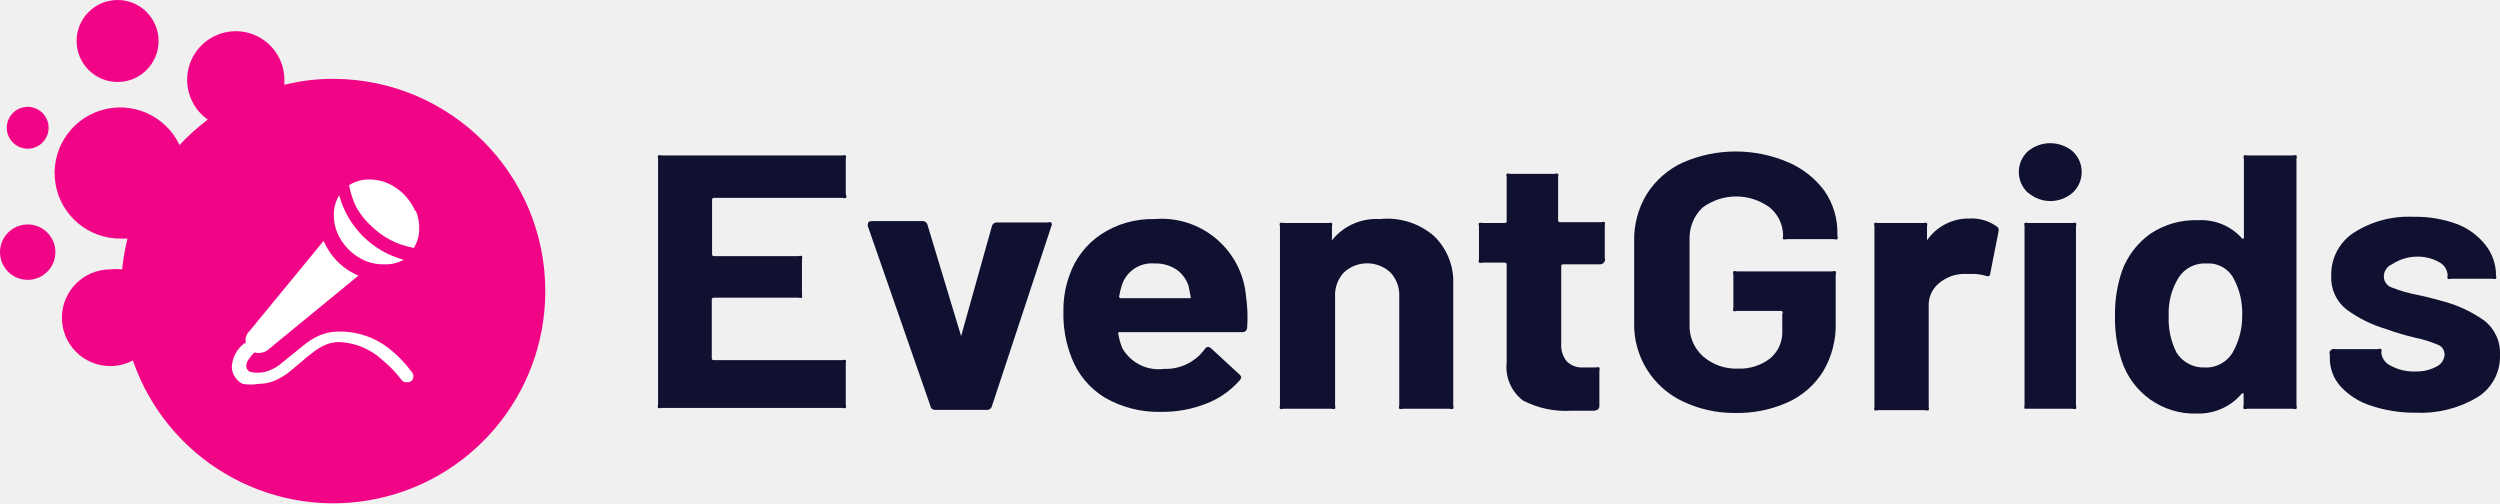
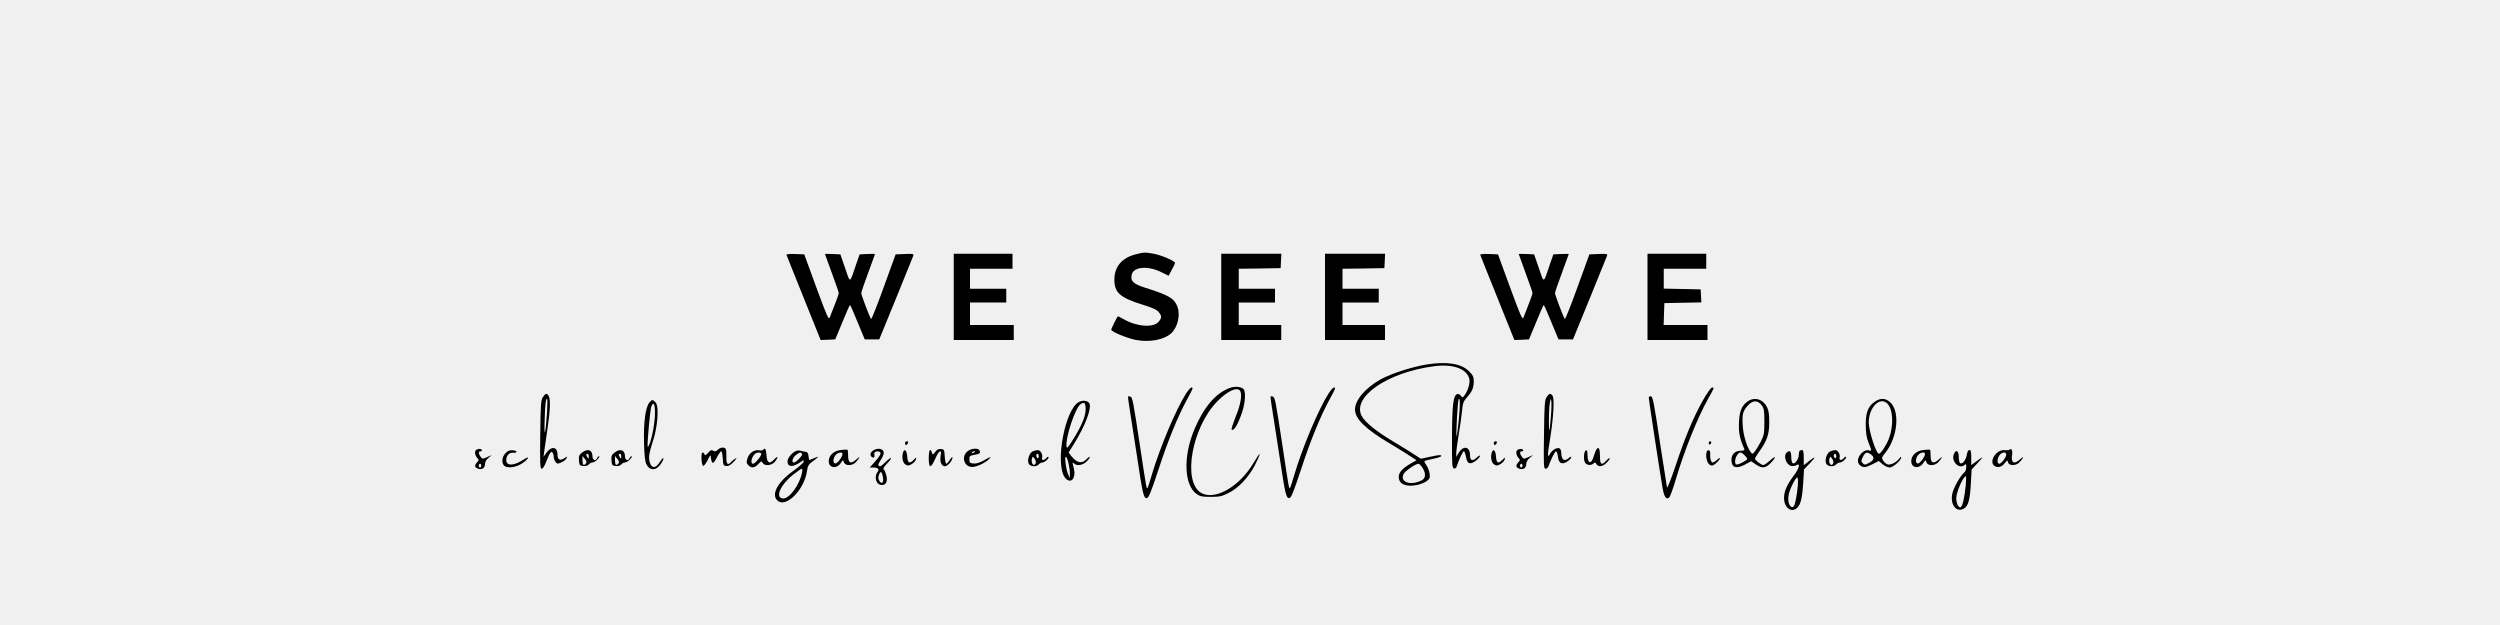
- <svg xmlns="http://www.w3.org/2000/svg" viewBox="0 0 88.44 17.8">
-   <defs>
-     <style>.a{fill:#101130;}.b{fill:#f20487;}.c{fill:#fff;}</style>
-   </defs>
-   <path class="a" d="M29.93,7a.17.17,0,0,1-.12,0H25.26s-.07,0-.07.06V9a.06.06,0,0,0,.06.06h3a.17.17,0,0,1,.12,0,.14.14,0,0,1,0,.11v1.25a.15.15,0,0,1,0,.11.17.17,0,0,1-.12,0h-3s-.07,0-.07.06v2.09a.06.06,0,0,0,.06.06H29.8a.17.17,0,0,1,.12,0,.15.15,0,0,1,0,.11v1.47a.15.15,0,0,1,0,.11.17.17,0,0,1-.12,0H23.4a.16.16,0,0,1-.12,0,.15.15,0,0,1,0-.11V5.61a.15.15,0,0,1,0-.11.17.17,0,0,1,.12,0h6.4a.17.17,0,0,1,.12,0,.15.15,0,0,1,0,.11V6.87A.14.14,0,0,1,29.93,7Z" />
-   <path class="a" d="M32.91,14.35,30.7,8a.13.13,0,0,1,0-.06q0-.12.15-.12h1.77a.18.18,0,0,1,.19.13L34,11.89h0L35.09,8a.18.18,0,0,1,.19-.13h1.79a.16.16,0,0,1,.12,0,.13.13,0,0,1,0,.14l-2.1,6.36a.17.17,0,0,1-.18.13H33.09A.17.17,0,0,1,32.91,14.35Z" />
-   <path class="a" d="M44.12,11.59a.16.16,0,0,1-.16.16H39.62c-.06,0-.07,0-.06.06a2.18,2.18,0,0,0,.15.52,1.48,1.48,0,0,0,1.47.72,1.71,1.71,0,0,0,1.44-.7.15.15,0,0,1,.12-.08.16.16,0,0,1,.1.05l1,.92a.18.18,0,0,1,.07.12.26.26,0,0,1-.06.1,3,3,0,0,1-1.18.82,4.19,4.19,0,0,1-1.58.29,3.8,3.8,0,0,1-2-.5,2.84,2.84,0,0,1-1.18-1.41A4.16,4.16,0,0,1,37.62,11a3.49,3.49,0,0,1,.21-1.25,2.85,2.85,0,0,1,1.12-1.46,3.28,3.28,0,0,1,1.89-.54,3,3,0,0,1,3.24,2.74h0A5.19,5.19,0,0,1,44.12,11.59Zm-4.43-1.51a2.83,2.83,0,0,0-.1.41.06.06,0,0,0,.06.06h2.41c.06,0,.07,0,.06-.06l-.07-.36a1.12,1.12,0,0,0-.44-.6,1.33,1.33,0,0,0-.77-.21A1.11,1.11,0,0,0,39.69,10.08Z" />
-   <path class="a" d="M50.73,8.35a2.24,2.24,0,0,1,.68,1.72v4.28a.15.15,0,0,1,0,.11.17.17,0,0,1-.12,0H49.62a.16.16,0,0,1-.12,0,.14.14,0,0,1,0-.11V10.48a1.16,1.16,0,0,0-.31-.84,1.21,1.21,0,0,0-1.65,0,1.16,1.16,0,0,0-.31.84v3.87a.15.15,0,0,1,0,.11.16.16,0,0,1-.12,0H45.4a.16.16,0,0,1-.12,0,.14.14,0,0,1,0-.11V8a.14.14,0,0,1,0-.11.17.17,0,0,1,.12,0H47a.17.17,0,0,1,.12,0,.15.15,0,0,1,0,.11v.45a.05.05,0,0,0,0,.05h0a2,2,0,0,1,1.69-.75A2.52,2.52,0,0,1,50.73,8.35Z" />
-   <path class="a" d="M56.75,9.27a.17.17,0,0,1-.13.08H55.3s-.07,0-.07.06v2.74a.92.92,0,0,0,.19.63A.77.77,0,0,0,56,13h.46a.17.17,0,0,1,.12,0,.15.15,0,0,1,0,.11v1.25c0,.1-.06.15-.17.17H55.6a3.29,3.29,0,0,1-1.72-.36,1.48,1.48,0,0,1-.58-1.34V9.35a.06.06,0,0,0-.06-.06h-.8a.16.16,0,0,1-.12,0,.14.14,0,0,1,0-.11V8a.14.14,0,0,1,0-.11.17.17,0,0,1,.12,0h.79s.07,0,.07-.06V6.26a.15.15,0,0,1,0-.11.17.17,0,0,1,.12,0H55a.17.17,0,0,1,.12,0,.15.15,0,0,1,0,.11V7.8a.06.06,0,0,0,.06.06h1.47a.17.17,0,0,1,.12,0,.15.15,0,0,1,0,.11V9.12A.15.15,0,0,1,56.75,9.27Z" />
-   <path class="a" d="M59.53,14.2a3,3,0,0,1-1.72-2.78V8.53a3.08,3.08,0,0,1,.45-1.67,3,3,0,0,1,1.27-1.11,4.69,4.69,0,0,1,3.75,0,3.1,3.1,0,0,1,1.26,1A2.58,2.58,0,0,1,65,8.28v.07a.14.14,0,0,1,0,.11.16.16,0,0,1-.12,0H63.2a.16.16,0,0,1-.12,0,.14.14,0,0,1,0-.11h0a1.31,1.31,0,0,0-.46-1,2,2,0,0,0-2.4,0,1.5,1.5,0,0,0-.45,1.13v3a1.44,1.44,0,0,0,.48,1.13,1.78,1.78,0,0,0,1.23.43,1.75,1.75,0,0,0,1.14-.36,1.21,1.21,0,0,0,.43-1V11.1A.06.06,0,0,0,63,11l0,0H61.44a.16.16,0,0,1-.12,0,.14.14,0,0,1,0-.11V9.71a.14.14,0,0,1,0-.11.17.17,0,0,1,.12,0h3.38a.17.17,0,0,1,.12,0,.14.14,0,0,1,0,.11v1.71a3.2,3.2,0,0,1-.44,1.71,2.86,2.86,0,0,1-1.25,1.1,4.37,4.37,0,0,1-1.88.38A4.23,4.23,0,0,1,59.53,14.2Z" />
-   <path class="a" d="M70.62,8a.16.16,0,0,1,.08.19l-.29,1.47q0,.16-.19.09a1.66,1.66,0,0,0-.49-.06h-.3a1.41,1.41,0,0,0-.85.34,1,1,0,0,0-.35.81V14.4a.15.15,0,0,1,0,.11.16.16,0,0,1-.12,0H66.43a.16.16,0,0,1-.12,0,.14.14,0,0,1,0-.11V8a.14.14,0,0,1,0-.11.17.17,0,0,1,.12,0h1.62a.17.17,0,0,1,.12,0,.15.15,0,0,1,0,.11v.5h0a1.79,1.79,0,0,1,1.52-.77A1.49,1.49,0,0,1,70.62,8Z" />
-   <path class="a" d="M71.74,6.82a1,1,0,0,1-.06-1.41l.06-.06a1.24,1.24,0,0,1,1.58,0,1,1,0,0,1,.06,1.41l-.06.06a1.2,1.2,0,0,1-1.57,0Zm-.12,7.63a.15.15,0,0,1,0-.11V8a.15.15,0,0,1,0-.11.17.17,0,0,1,.12,0h1.58a.17.17,0,0,1,.12,0,.14.14,0,0,1,0,.11v6.35a.14.14,0,0,1,0,.11.16.16,0,0,1-.12,0h-1.7Z" />
-   <path class="a" d="M79.38,5.5a.16.16,0,0,1,.12,0h1.62a.16.16,0,0,1,.12,0,.14.14,0,0,1,0,.11v8.74a.14.14,0,0,1,0,.11.16.16,0,0,1-.12,0H79.49a.16.16,0,0,1-.12,0,.14.14,0,0,1,0-.11v-.43h0a.06.06,0,0,0-.06,0,2,2,0,0,1-1.59.71,2.71,2.71,0,0,1-2.67-1.89,4.73,4.73,0,0,1-.23-1.56,4.67,4.67,0,0,1,.25-1.6,2.79,2.79,0,0,1,1-1.31,2.87,2.87,0,0,1,1.7-.48,1.93,1.93,0,0,1,1.55.65h.06V5.61A.14.14,0,0,1,79.38,5.5Zm-.06,5.68A2.57,2.57,0,0,0,79,9.82a1,1,0,0,0-.93-.5,1.1,1.1,0,0,0-1,.5,2.39,2.39,0,0,0-.35,1.37A2.6,2.6,0,0,0,77,12.48,1.13,1.13,0,0,0,78,13a1.09,1.09,0,0,0,1-.56A2.6,2.6,0,0,0,79.32,11.18Z" />
-   <path class="a" d="M83.87,14.35a2.48,2.48,0,0,1-1.07-.68,1.48,1.48,0,0,1-.38-1v-.13a.14.14,0,0,1,0-.11.17.17,0,0,1,.2-.08h1.5a.17.17,0,0,1,.12,0,.14.14,0,0,1,0,.11h0a.57.57,0,0,0,.34.48,1.66,1.66,0,0,0,.85.2,1.47,1.47,0,0,0,.76-.17.5.5,0,0,0,.29-.43.37.37,0,0,0-.25-.35,4.42,4.42,0,0,0-.82-.25,8.72,8.72,0,0,1-1-.3,4.51,4.51,0,0,1-1.41-.7,1.42,1.42,0,0,1-.53-1.19,1.76,1.76,0,0,1,.8-1.52,3.59,3.59,0,0,1,2.11-.56,4.19,4.19,0,0,1,1.55.26,2.37,2.37,0,0,1,1,.74,1.73,1.73,0,0,1,.37,1.08.15.15,0,0,1,0,.11.17.17,0,0,1-.12,0H86.71a.16.16,0,0,1-.12,0,.14.14,0,0,1,0-.11.56.56,0,0,0-.31-.48,1.54,1.54,0,0,0-.82-.19,1.59,1.59,0,0,0-.84.27.47.47,0,0,0-.29.43.41.41,0,0,0,.28.39,5.09,5.09,0,0,0,.95.27l.35.08.41.11a4.64,4.64,0,0,1,1.55.7,1.46,1.46,0,0,1,.57,1.24,1.69,1.69,0,0,1-.81,1.49,3.91,3.91,0,0,1-2.18.54A4.86,4.86,0,0,1,83.87,14.35Z" />
-   <path class="b" d="M19.29,10.3A7.5,7.5,0,0,1,4.7,12.75a1.67,1.67,0,0,1-.8.2,1.71,1.71,0,0,1,0-3.42h0a2,2,0,0,1,.42,0,7.75,7.75,0,0,1,.19-1.09H4.29A2.32,2.32,0,1,1,6.35,5.13a8,8,0,0,1,1-.9,1.72,1.72,0,1,1,2.71-1.44V3a7,7,0,0,1,1.74-.21A7.51,7.51,0,0,1,19.29,10.3Z" />
-   <circle class="b" cx="0.98" cy="8.92" r="0.98" />
-   <circle class="b" cx="0.98" cy="4.52" r="0.74" />
-   <circle class="b" cx="4.16" cy="1.45" r="1.45" />
-   <path class="c" d="M13.79,12.35a4.16,4.16,0,0,1,.76.79h0a.22.22,0,0,1,.07.21.19.19,0,0,1-.21.17l-.07,0a.21.21,0,0,1-.15-.1h0a4.16,4.16,0,0,0-.68-.7A2.37,2.37,0,0,0,12,12.1a1.25,1.25,0,0,0-.49.1,2,2,0,0,0-.43.26,5.41,5.41,0,0,0-.43.35l-.43.36a2.56,2.56,0,0,1-.49.29,1.51,1.51,0,0,1-.58.12,1.72,1.72,0,0,1-.57,0h0A.71.71,0,0,1,8.2,13a1.12,1.12,0,0,1,.45-.86H8.7a.43.43,0,0,1,0-.22.44.44,0,0,1,.12-.2l2.63-3.2a2.3,2.3,0,0,0,1.23,1.23l-3.17,2.6a.45.45,0,0,1-.23.12.49.49,0,0,1-.26,0H9a1.06,1.06,0,0,0-.18.21.45.45,0,0,0-.11.28.26.26,0,0,0,.12.19,1.07,1.07,0,0,0,.56,0,1.45,1.45,0,0,0,.48-.23l.47-.38h0l.47-.38a2.31,2.31,0,0,1,.53-.31,1.72,1.72,0,0,1,.64-.12A2.8,2.8,0,0,1,13.79,12.35Zm-.17-3a1.63,1.63,0,0,1-.69-.12,1.89,1.89,0,0,1-1-1,1.63,1.63,0,0,1-.12-.69A1.28,1.28,0,0,1,12,6.91a3.24,3.24,0,0,0,2.28,2.28A1.28,1.28,0,0,1,13.62,9.35Zm1.09-1.9a1.64,1.64,0,0,1,.12.69,1.28,1.28,0,0,1-.19.63A2.84,2.84,0,0,1,13.14,8a2.72,2.72,0,0,1-.52-.64,2.81,2.81,0,0,1-.27-.81,1.28,1.28,0,0,1,.65-.2,1.64,1.64,0,0,1,.69.12,1.89,1.89,0,0,1,1,1Z" />
+ <svg xmlns="http://www.w3.org/2000/svg" version="1.0" width="2000pt" height="500pt" viewBox="0 0 2000 500" preserveAspectRatio="xMidYMid meet">
+   <g transform="translate(0,500) scale(0.1,-0.1)" fill="#000000" stroke="none">
+     <path d="M9080 2964 c-107 -29 -165 -99 -165 -201 0 -104 44 -143 221 -199 85 -26 118 -41 134 -61 25 -32 25 -44 0 -76 -40 -50 -171 -42 -278 18 -25 14 -46 25 -48 25 -5 0 -54 -98 -54 -108 0 -16 133 -70 200 -82 109 -20 223 2 279 53 52 48 76 147 50 214 -25 66 -67 91 -254 150 -99 31 -124 55 -111 107 16 63 130 72 238 18 l57 -28 25 47 c15 26 26 51 26 56 0 15 -109 62 -170 73 -67 13 -83 12 -150 -6z" />
+     <path d="M6292 2961 c1 -5 64 -160 138 -345 l135 -336 59 2 58 3 57 137 c31 76 58 138 61 138 3 0 30 -62 61 -138 l57 -137 58 0 58 0 133 325 c73 179 135 333 139 343 5 16 -1 18 -68 15 l-73 -3 -95 -262 c-52 -144 -98 -259 -101 -255 -11 12 -79 192 -79 207 0 8 25 81 55 161 30 81 55 149 55 151 0 2 -28 3 -62 1 l-61 -3 -28 -80 c-53 -158 -46 -155 -88 -30 l-38 110 -61 3 c-34 2 -62 1 -62 -1 0 -2 25 -70 55 -152 30 -81 55 -153 55 -159 0 -10 -21 -68 -72 -196 -8 -22 -22 8 -107 240 l-97 265 -73 3 c-43 2 -72 -1 -69 -7z" />
+     <path d="M7630 2625 l0 -345 240 0 240 0 0 60 0 60 -175 0 -175 0 0 90 0 90 145 0 145 0 0 55 0 55 -145 0 -145 0 0 80 0 80 170 0 170 0 0 60 0 60 -235 0 -235 0 0 -345z" />
+     <path d="M9770 2625 l0 -345 240 0 240 0 0 60 0 60 -170 0 -170 0 0 90 0 90 145 0 145 0 0 55 0 55 -145 0 -145 0 0 80 0 80 168 2 167 3 3 58 3 57 -241 0 -240 0 0 -345z" />
+     <path d="M10600 2625 l0 -345 240 0 240 0 0 60 0 60 -170 0 -170 0 0 90 0 90 145 0 145 0 0 55 0 55 -145 0 -145 0 0 80 0 80 168 2 167 3 3 58 3 57 -241 0 -240 0 0 -345z" />
+     <path d="M11842 2961 c1 -5 64 -160 138 -345 l135 -336 59 2 58 3 57 137 c31 76 58 138 61 138 3 0 30 -62 61 -138 l57 -137 58 0 58 0 133 325 c73 179 135 333 139 343 5 16 -1 18 -68 15 l-73 -3 -95 -262 c-52 -144 -98 -259 -101 -255 -11 12 -79 192 -79 207 0 8 25 81 55 161 30 81 55 149 55 151 0 2 -28 3 -62 1 l-61 -3 -28 -80 c-53 -158 -46 -155 -88 -30 l-38 110 -61 3 c-34 2 -62 1 -62 -1 0 -2 25 -70 55 -152 30 -81 55 -153 55 -159 0 -10 -21 -68 -72 -196 -8 -22 -22 8 -107 240 l-97 265 -73 3 c-43 2 -72 -1 -69 -7z" />
+     <path d="M13180 2625 l0 -345 240 0 240 0 0 60 0 60 -175 0 -176 0 3 88 3 87 148 3 148 3 -3 52 -3 52 -147 3 -148 3 0 79 0 80 170 0 170 0 0 60 0 60 -235 0 -235 0 0 -345z" />
+     <path d="M11412 2084 c-117 -19 -284 -73 -367 -119 -123 -69 -205 -166 -205 -241 1 -76 84 -157 285 -276 66 -39 140 -85 163 -101 l44 -29 -44 -25 c-67 -38 -98 -72 -98 -108 0 -58 57 -83 146 -65 29 6 65 21 79 32 23 18 26 27 22 59 -3 21 -15 51 -26 68 -12 16 -18 31 -14 34 5 2 36 10 71 17 34 7 62 17 62 21 0 12 -13 11 -94 -6 l-69 -15 -51 33 c-28 19 -107 67 -175 108 -131 78 -222 152 -248 202 -78 152 207 348 578 397 150 20 260 -18 283 -98 9 -33 -9 -96 -39 -136 -15 -19 -15 -19 -29 -1 -8 11 -20 16 -29 12 -31 -12 -40 -85 -41 -342 -1 -225 1 -250 16 -253 10 -2 19 6 23 20 15 48 48 118 56 118 4 0 11 -17 15 -37 9 -50 22 -65 48 -57 25 7 66 43 66 57 0 6 -10 1 -23 -11 -37 -35 -57 -29 -57 17 0 69 -53 80 -91 18 l-19 -32 0 30 c0 17 9 82 19 145 11 63 23 149 27 190 6 66 11 79 41 113 41 46 53 75 53 129 0 33 -7 47 -38 78 -61 62 -178 80 -340 54z m258 -446 c-7 -71 -15 -128 -17 -128 -7 0 8 283 16 295 12 20 13 -43 1 -167z m-290 -380 c29 -48 26 -84 -7 -101 -91 -46 -178 -13 -143 53 12 23 96 80 117 80 7 0 22 -15 33 -32z" />
+     <path d="M9837 1896 c-113 -42 -209 -155 -284 -336 -89 -215 -80 -441 20 -512 27 -19 45 -23 112 -23 68 0 89 4 139 29 83 40 162 124 215 224 23 46 41 86 38 89 -3 2 -24 -28 -48 -69 -111 -190 -311 -305 -420 -241 -152 90 -74 527 131 734 75 76 147 112 176 88 25 -21 13 -109 -32 -216 -20 -51 -35 -96 -31 -99 17 -17 52 41 86 145 24 74 28 163 8 180 -23 19 -70 22 -110 7z" />
+     <path d="M9489 1853 c-83 -131 -210 -434 -275 -653 -15 -52 -30 -99 -34 -103 -8 -9 -7 -16 -60 335 -55 363 -60 389 -77 395 -7 3 -16 4 -18 1 -2 -2 4 -56 15 -118 10 -63 35 -225 56 -360 45 -302 53 -335 77 -335 16 0 33 41 97 235 78 238 155 424 229 559 23 41 41 78 41 82 0 22 -23 5 -51 -38z" />
+     <path d="M10629 1853 c-83 -131 -210 -434 -275 -653 -15 -52 -30 -99 -34 -103 -8 -9 -7 -16 -60 335 -55 363 -60 389 -77 395 -7 3 -16 4 -18 1 -2 -2 4 -56 15 -118 10 -63 35 -225 56 -360 45 -302 53 -335 77 -335 16 0 33 41 97 235 78 238 155 424 229 559 23 41 41 78 41 82 0 22 -23 5 -51 -38z" />
+     <path d="M13625 1800 c-76 -134 -144 -295 -220 -525 -35 -104 -66 -183 -69 -175 -2 8 -25 155 -51 325 -56 373 -62 405 -81 405 -8 0 -14 -6 -14 -12 0 -14 93 -624 111 -724 12 -70 31 -96 53 -73 8 8 30 70 51 139 69 235 176 500 261 652 49 87 50 88 30 88 -8 0 -40 -45 -71 -100z" />
+     <path d="M4343 1823 c-16 -24 -18 -59 -21 -300 -3 -237 -1 -273 12 -273 9 0 23 23 36 57 27 71 40 89 51 71 5 -7 9 -22 9 -34 0 -11 6 -29 14 -39 12 -17 17 -17 45 -5 17 7 36 21 42 32 10 19 10 19 -15 3 -36 -24 -56 -13 -56 28 0 65 -50 71 -91 12 l-21 -30 6 45 c3 25 15 106 26 180 22 150 25 232 10 261 -14 26 -26 24 -47 -8z m33 -125 c-11 -172 -24 -217 -19 -63 4 135 9 175 20 175 3 0 3 -51 -1 -112z" />
+     <path d="M12373 1823 c-16 -24 -18 -59 -21 -300 -4 -247 -2 -273 12 -273 9 0 19 8 23 18 16 49 53 122 61 122 5 0 12 -19 15 -41 6 -46 22 -62 52 -53 25 8 55 34 55 47 0 6 -8 3 -18 -6 -37 -34 -62 -16 -62 43 0 17 -7 30 -16 34 -20 8 -59 -16 -74 -45 -21 -39 -21 -12 0 117 28 169 37 328 20 349 -18 21 -27 19 -47 -12z m35 -143 c-4 -58 -10 -112 -12 -120 -7 -27 -6 156 1 205 11 86 20 23 11 -85z" />
+     <path d="M13989 1794 c-53 -33 -74 -80 -77 -173 -4 -82 6 -131 42 -211 5 -12 -2 -15 -30 -16 -48 -1 -76 -33 -72 -83 4 -53 40 -63 107 -28 l50 27 37 -25 c50 -34 77 -32 119 10 48 49 44 66 -5 21 -22 -20 -46 -36 -54 -36 -16 0 -66 38 -66 51 0 5 16 31 35 58 61 85 79 136 79 231 0 63 -4 95 -18 123 -30 61 -94 83 -147 51z m105 -37 c18 -25 21 -43 21 -130 0 -91 -3 -108 -27 -157 -16 -30 -37 -66 -48 -80 -20 -24 -21 -25 -35 -6 -30 39 -58 132 -63 208 -6 95 0 118 40 163 39 45 80 45 112 2z m-134 -403 c21 -21 22 -27 10 -35 -38 -25 -71 -39 -80 -34 -25 15 4 95 34 95 7 0 23 -11 36 -26z" />
+     <path d="M14999 1787 c-54 -36 -74 -87 -73 -187 0 -62 6 -100 22 -140 27 -67 27 -69 2 -63 -43 11 -99 -54 -84 -99 3 -11 16 -24 29 -30 20 -9 34 -6 80 16 l55 28 31 -26 c17 -14 42 -26 56 -26 27 0 93 58 93 81 0 7 -7 3 -16 -9 -20 -29 -70 -55 -94 -47 -10 3 -25 16 -34 29 -14 23 -14 26 16 63 101 125 120 338 36 408 -37 31 -75 32 -119 2z m100 -16 c46 -46 52 -176 12 -280 -20 -53 -65 -121 -80 -121 -22 0 -81 184 -81 250 0 121 89 211 149 151z m-128 -409 c28 -23 21 -45 -22 -67 -29 -15 -33 -15 -47 -1 -14 14 -14 19 1 51 19 39 34 43 68 17z" />
+     <path d="M5196 1781 c-31 -35 -48 -154 -44 -316 3 -116 8 -157 20 -181 30 -55 84 -49 121 14 26 44 15 52 -12 9 -39 -64 -78 -55 -88 19 -3 28 5 66 27 134 42 122 54 288 25 320 -22 25 -28 25 -49 1z m44 -81 c0 -75 -23 -204 -45 -255 -11 -24 -14 -26 -14 -9 -2 46 21 288 29 310 17 45 30 25 30 -46z" />
+     <path d="M8635 1786 c-113 -49 -198 -494 -116 -606 26 -36 62 -33 72 5 8 27 6 45 -8 100 -4 16 -3 18 8 8 24 -24 73 -15 104 17 16 16 26 32 23 35 -2 3 -15 -6 -28 -20 -35 -38 -76 -28 -120 27 l-21 28 45 72 c91 148 144 290 119 324 -14 19 -47 24 -78 10z m50 -62 c-1 -56 -32 -131 -103 -244 -42 -67 -47 -72 -50 -48 -8 71 70 304 112 334 31 22 41 12 41 -42z m-136 -435 c6 -27 11 -64 10 -82 l-1 -32 -13 30 c-18 41 -31 150 -17 141 6 -3 15 -29 21 -57z" />
+     <path d="M7240 1455 c0 -8 4 -15 9 -15 5 0 11 7 15 15 3 9 0 15 -9 15 -8 0 -15 -7 -15 -15z" />
+     <path d="M11950 1455 c0 -8 4 -15 9 -15 5 0 11 7 15 15 3 9 0 15 -9 15 -8 0 -15 -7 -15 -15z" />
+     <path d="M13670 1454 c0 -8 5 -12 10 -9 6 3 10 10 10 16 0 5 -4 9 -10 9 -5 0 -10 -7 -10 -16z" />
+     <path d="M5742 1402 c-14 -14 -22 -16 -36 -8 -14 9 -22 6 -41 -16 -18 -21 -25 -24 -29 -13 -3 8 -10 15 -16 15 -14 0 -9 -102 5 -107 6 -2 22 18 35 44 24 48 24 48 28 18 6 -51 19 -50 46 4 15 28 31 51 36 51 5 0 10 -26 12 -57 3 -54 5 -58 28 -61 18 -2 35 7 60 34 23 24 28 33 14 26 -11 -6 -26 -18 -34 -26 -27 -33 -41 -19 -39 37 1 30 -1 59 -5 65 -11 18 -44 14 -64 -6z" />
+     <path d="M12773 1407 c-5 -6 -15 -31 -22 -54 -20 -72 -51 -66 -51 10 0 26 -4 37 -12 35 -17 -6 -22 -72 -8 -98 12 -22 49 -27 69 -7 10 10 14 9 22 -5 15 -27 52 -22 84 12 16 16 26 32 23 35 -2 3 -15 -6 -28 -20 -38 -41 -50 -33 -50 34 0 60 -10 81 -27 58z" />
+     <path d="M3813 1403 c-18 -7 -16 -43 4 -65 15 -17 15 -19 0 -36 -23 -25 -21 -41 6 -51 31 -12 57 4 57 36 0 17 10 36 28 50 l27 23 -38 -17 c-36 -16 -38 -16 -52 3 -19 25 -19 44 1 44 8 0 12 5 9 10 -7 11 -22 12 -42 3z m37 -128 c0 -8 -4 -15 -10 -15 -5 0 -10 7 -10 15 0 8 5 15 10 15 6 0 10 -7 10 -15z" />
+     <path d="M6106 1402 c-3 -5 -18 -7 -34 -4 -40 5 -78 -21 -92 -64 -10 -30 -9 -38 6 -55 24 -26 50 -24 80 8 23 25 27 26 35 10 16 -28 73 -22 98 9 30 38 26 52 -4 20 -39 -42 -59 -31 -63 32 -3 48 -13 65 -26 44z m-16 -34 c0 -18 -50 -78 -66 -78 -25 0 -10 62 20 82 17 12 46 9 46 -4z" />
+     <path d="M6726 1400 c-57 -7 -96 -44 -96 -90 0 -55 64 -64 97 -13 16 25 17 25 25 4 11 -30 67 -29 95 2 34 38 38 54 6 24 -45 -42 -68 -33 -68 25 0 25 -2 48 -5 50 -3 2 -27 1 -54 -2z m14 -31 c0 -25 -43 -80 -59 -77 -20 5 -17 45 6 70 18 20 53 24 53 7z" />
+     <path d="M6980 1392 c-14 -11 -19 -23 -15 -35 10 -25 38 -22 30 3 -7 22 14 36 40 26 20 -7 8 -31 -42 -87 l-35 -39 30 0 c34 0 49 -14 34 -33 -33 -42 -13 -107 33 -107 35 0 48 31 35 80 -6 21 -15 42 -21 46 -7 4 4 22 27 45 21 21 35 41 32 44 -3 4 -22 -10 -42 -29 -19 -20 -39 -36 -44 -36 -21 0 -19 15 3 49 14 19 25 45 25 57 0 37 -53 46 -90 16z m83 -207 c8 -44 -6 -63 -26 -35 -12 17 -13 28 -5 52 12 33 23 27 31 -17z" />
+     <path d="M7482 1385 c-20 -25 -21 -25 -27 -5 -13 40 -25 19 -25 -45 0 -84 16 -85 52 -5 31 70 53 81 43 21 -8 -46 7 -81 35 -81 21 0 60 44 60 69 0 9 -8 2 -20 -16 -11 -18 -24 -33 -29 -33 -6 0 -11 26 -13 58 -3 53 -5 57 -29 60 -19 2 -33 -4 -47 -23z" />
+     <path d="M7735 1385 c-52 -51 -11 -134 59 -119 44 9 97 38 121 64 17 19 11 18 -37 -9 -39 -23 -67 -31 -90 -29 -29 3 -33 6 -33 33 0 27 4 30 38 36 44 7 52 13 44 34 -10 25 -74 19 -102 -10z m65 1 c0 -2 -7 -7 -16 -10 -8 -3 -12 -2 -9 4 6 10 25 14 25 6z" />
+     <path d="M12143 1403 c-18 -7 -16 -43 4 -65 15 -17 15 -19 0 -36 -23 -25 -21 -41 6 -51 31 -12 57 4 57 36 0 17 10 36 28 50 l27 23 -38 -17 c-36 -16 -38 -16 -52 3 -19 25 -19 44 1 44 8 0 12 5 9 10 -7 11 -22 12 -42 3z m37 -128 c0 -8 -4 -15 -10 -15 -5 0 -10 7 -10 15 0 8 5 15 10 15 6 0 10 -7 10 -15z" />
+     <path d="M15386 1400 c-57 -7 -96 -44 -96 -90 0 -55 64 -64 97 -13 16 25 17 25 25 4 11 -30 67 -29 95 2 34 38 38 54 6 24 -45 -42 -68 -33 -68 25 0 25 -2 48 -5 50 -3 2 -27 1 -54 -2z m14 -31 c0 -25 -43 -80 -59 -77 -20 5 -17 45 6 70 18 20 53 24 53 7z" />
+     <path d="M16076 1403 c-4 -4 -23 -6 -42 -4 -68 5 -129 -100 -74 -129 27 -14 55 -5 79 26 19 24 20 24 26 4 9 -29 65 -27 92 3 34 37 38 54 6 25 -50 -47 -77 -33 -66 35 5 33 -6 54 -21 40z m-26 -39 c0 -23 -39 -74 -56 -74 -19 0 -18 40 2 68 18 26 54 30 54 6z" />
+     <path d="M4045 1376 c-33 -33 -35 -90 -4 -107 32 -16 95 -5 139 26 51 35 62 63 11 30 -79 -53 -141 -55 -141 -5 0 36 25 62 56 58 13 -2 24 2 26 7 2 6 -12 11 -29 13 -24 2 -39 -3 -58 -22z" />
+     <path d="M4656 1379 c-23 -18 -27 -28 -24 -63 3 -38 5 -41 34 -44 19 -2 36 3 44 12 7 9 20 16 29 16 10 0 28 11 41 25 13 14 19 25 13 25 -6 0 -13 -7 -17 -15 -10 -27 -36 -17 -36 13 0 53 -38 67 -84 31z m54 -31 c0 -19 -2 -20 -10 -8 -13 19 -13 30 0 30 6 0 10 -10 10 -22z m-22 -55 c-18 -22 -28 -14 -28 23 l0 36 19 -23 c14 -17 16 -28 9 -36z" />
+     <path d="M4916 1379 c-23 -18 -27 -28 -24 -63 3 -38 5 -41 34 -44 19 -2 36 3 44 12 7 9 20 16 29 16 10 0 28 11 41 25 13 14 19 25 13 25 -6 0 -13 -7 -17 -15 -10 -27 -36 -17 -36 13 0 53 -38 67 -84 31z m54 -31 c0 -19 -2 -20 -10 -8 -13 19 -13 30 0 30 6 0 10 -10 10 -22z m-22 -55 c-18 -22 -28 -14 -28 23 l0 36 19 -23 c14 -17 16 -28 9 -36z" />
+     <path d="M6370 1393 c-33 -12 -70 -57 -70 -84 0 -46 42 -49 104 -6 25 18 28 18 25 3 -2 -9 -40 -43 -84 -74 -125 -89 -178 -189 -125 -237 68 -61 216 88 236 238 6 40 13 52 43 74 56 42 59 46 17 29 -21 -9 -40 -16 -42 -16 -1 0 -4 14 -6 32 -2 23 -9 32 -23 34 -11 1 -29 5 -40 8 -11 3 -27 2 -35 -1z m46 -25 c7 -11 -47 -68 -66 -68 -20 0 -9 39 16 59 31 24 40 26 50 9z m0 -150 c-20 -99 -104 -212 -154 -206 -64 7 -18 112 85 192 32 25 62 46 67 46 5 0 6 -14 2 -32z" />
+     <path d="M7226 1385 c-14 -36 -6 -84 15 -99 19 -13 26 -13 49 -1 24 13 40 33 40 53 0 3 -9 -4 -20 -16 -33 -35 -49 -28 -52 25 -3 47 -20 67 -32 38z" />
+     <path d="M8264 1390 c-29 -11 -49 -71 -34 -100 13 -24 61 -27 80 -5 7 8 20 15 30 15 18 0 57 36 48 45 -3 3 -11 -1 -18 -10 -18 -21 -39 -19 -33 4 7 26 -14 61 -35 60 -9 0 -27 -4 -38 -9z m46 -41 c0 -11 -4 -17 -10 -14 -5 3 -10 13 -10 21 0 8 5 14 10 14 6 0 10 -9 10 -21z m-24 -54 c-13 -35 -42 1 -30 37 6 19 6 19 21 -2 8 -11 12 -27 9 -35z" />
+     <path d="M11936 1385 c-14 -36 -6 -84 15 -99 19 -13 26 -13 49 -1 24 13 40 33 40 53 0 3 -9 -4 -20 -16 -33 -35 -49 -28 -52 25 -3 47 -20 67 -32 38z" />
+     <path d="M13654 1387 c-12 -31 1 -90 22 -104 19 -12 25 -11 53 12 17 15 31 32 31 38 0 6 -10 1 -23 -11 -13 -12 -29 -22 -35 -22 -14 0 -24 35 -20 69 3 27 -19 41 -28 18z" />
+     <path d="M14397 1393 c-4 -3 -7 -19 -7 -34 0 -32 -32 -75 -48 -65 -7 4 -12 27 -12 52 0 45 -13 57 -38 32 -26 -26 -3 -95 36 -105 14 -3 33 -1 44 6 34 21 21 -28 -22 -84 -58 -76 -83 -138 -77 -194 8 -72 64 -104 106 -62 27 27 39 78 47 201 l6 105 46 48 c53 54 48 62 -9 16 l-39 -31 0 61 c0 44 -4 61 -13 61 -8 0 -17 -3 -20 -7z m-14 -270 c-5 -71 -20 -153 -32 -172 -5 -7 -14 -10 -20 -6 -23 14 -31 55 -20 103 10 48 54 132 68 132 4 0 6 -26 4 -57z" />
+     <path d="M14644 1390 c-29 -11 -49 -71 -34 -100 13 -24 61 -27 80 -5 7 8 20 15 30 15 18 0 57 36 48 45 -3 3 -11 -1 -18 -10 -18 -21 -39 -19 -33 4 7 26 -14 61 -35 60 -9 0 -27 -4 -38 -9z m46 -41 c0 -11 -4 -17 -10 -14 -5 3 -10 13 -10 21 0 8 5 14 10 14 6 0 10 -9 10 -21z m-24 -54 c-13 -35 -42 1 -30 37 6 19 6 19 21 -2 8 -11 12 -27 9 -35z" />
+     <path d="M15734 1360 c-7 -41 -35 -77 -53 -65 -6 3 -11 26 -11 51 0 50 -24 62 -40 19 -22 -59 47 -124 88 -83 9 9 12 5 12 -19 0 -17 -7 -37 -17 -44 -31 -26 -83 -118 -94 -166 -21 -91 34 -160 96 -119 32 21 45 70 52 201 l6 109 51 55 c49 53 45 54 -23 3 l-31 -23 0 60 c0 47 -3 61 -15 61 -9 0 -17 -14 -21 -40z m-8 -242 c-9 -92 -25 -166 -39 -175 -17 -10 -37 28 -37 71 0 50 56 176 77 176 3 0 2 -33 -1 -72z" />
+   </g>
</svg>
